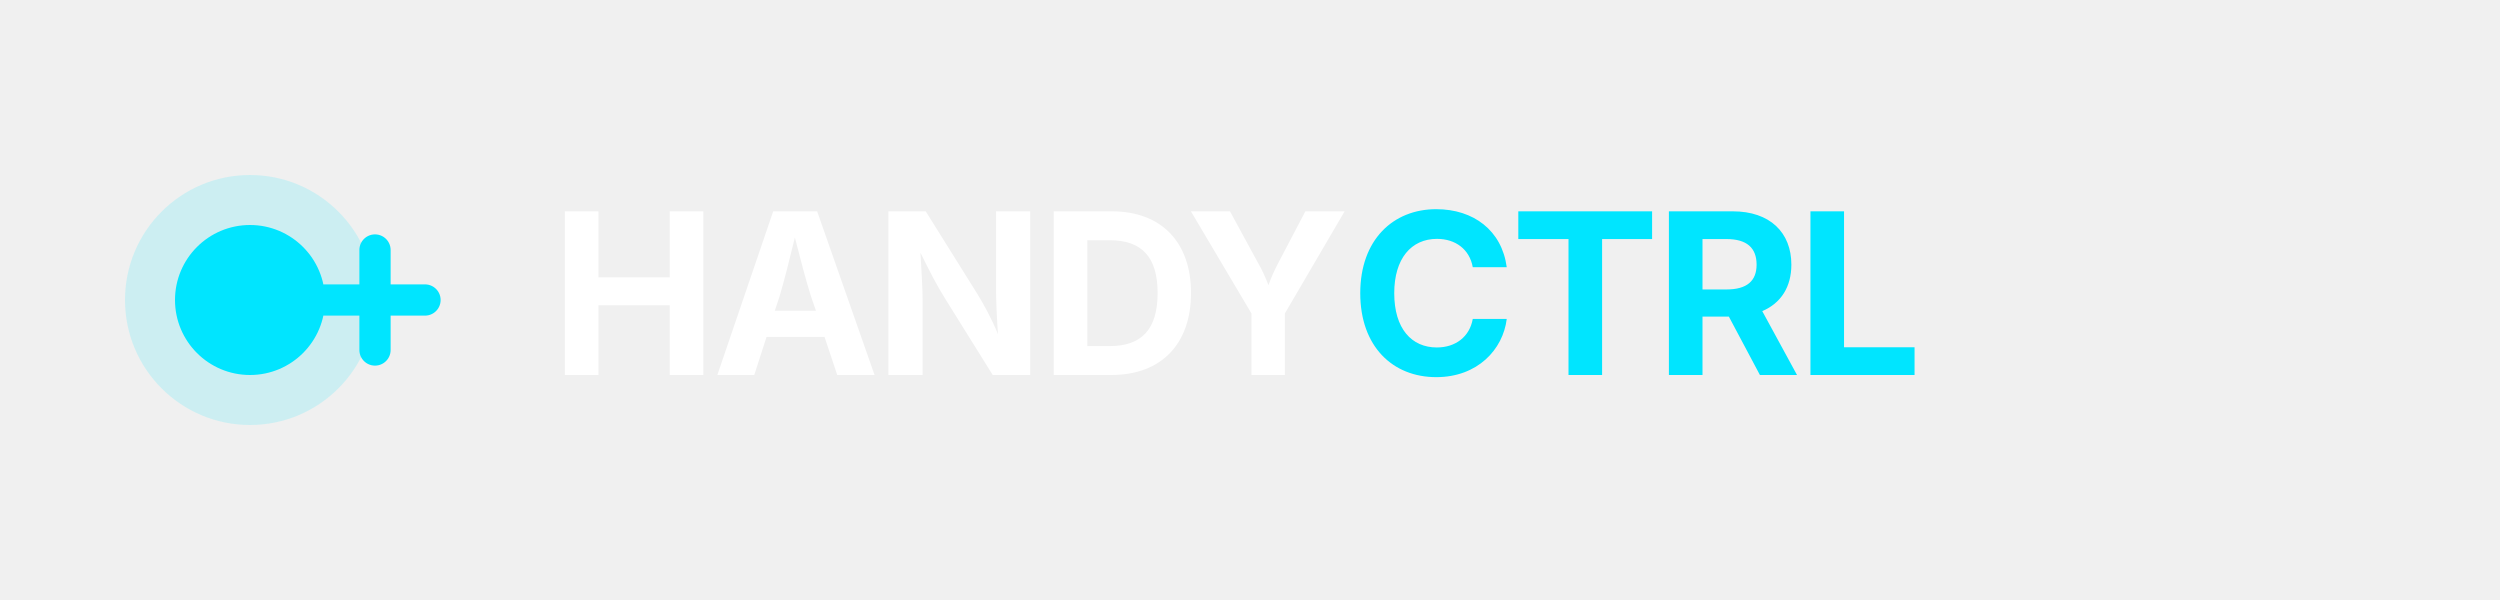
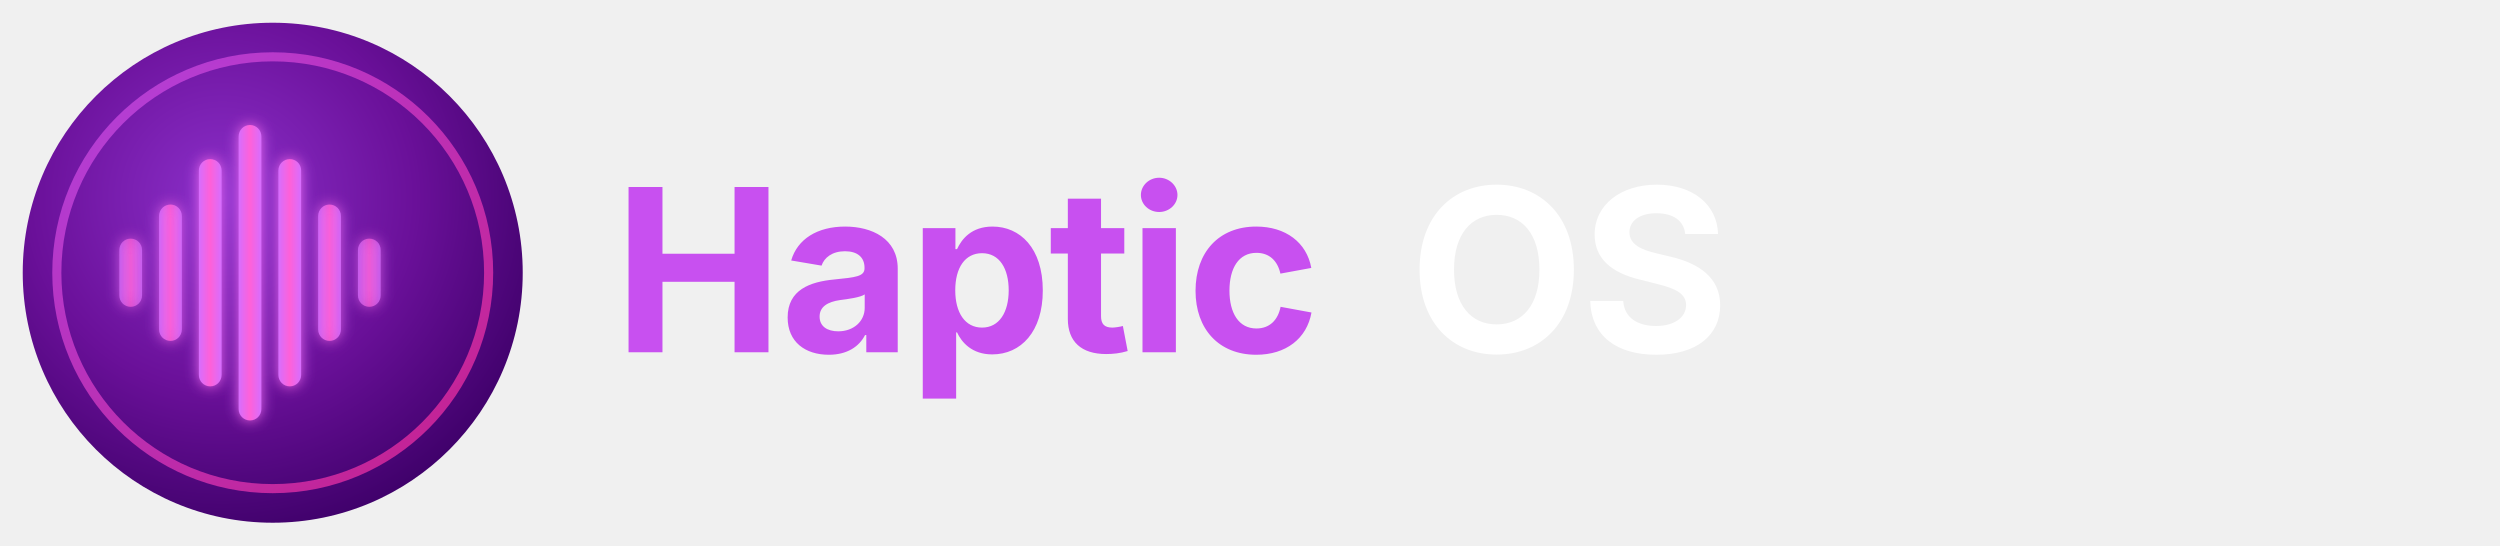
- <svg xmlns="http://www.w3.org/2000/svg" viewBox="0 0 200 48" fill="none">
-   <rect width="200" height="48" rx="8" fill="none" />
-   <circle cx="20" cy="24" r="10" fill="#00E5FF" opacity="0.15" />
-   <circle cx="20" cy="24" r="6" fill="#00E5FF" />
-   <path d="M26 24 L34 24" stroke="#00E5FF" stroke-width="2.5" stroke-linecap="round" />
-   <path d="M30 20 L30 28" stroke="#00E5FF" stroke-width="2.5" stroke-linecap="round" />
-   <text x="44" y="30" font-family="system-ui, -apple-system, sans-serif" font-size="18" font-weight="700" fill="#FFFFFF" letter-spacing="-0.5">HANDY<tspan fill="#00E5FF">CTRL</tspan>
-   </text>
+ <svg xmlns="http://www.w3.org/2000/svg" viewBox="0 0 220 48" fill="none">
+   <defs>
+     <radialGradient id="bgGrad" cx="40%" cy="35%" r="70%">
+       <stop offset="0%" stop-color="#8B2FC9" />
+       <stop offset="55%" stop-color="#6A1099" />
+       <stop offset="100%" stop-color="#3D0068" />
+     </radialGradient>
+     <linearGradient id="ringGrad" x1="0%" y1="0%" x2="100%" y2="100%">
+       <stop offset="0%" stop-color="#C850F0" />
+       <stop offset="100%" stop-color="#FF2D9A" />
+     </linearGradient>
+     <linearGradient id="waveGrad" x1="0%" y1="0%" x2="100%" y2="0%">
+       <stop offset="0%" stop-color="#D66EFF" />
+       <stop offset="50%" stop-color="#FF61D8" />
+       <stop offset="100%" stop-color="#D66EFF" />
+     </linearGradient>
+     <filter id="glow">
+       <feGaussianBlur stdDeviation="0.6" result="coloredBlur" />
+       <feMerge>
+         <feMergeNode in="coloredBlur" />
+         <feMergeNode in="SourceGraphic" />
+       </feMerge>
+     </filter>
+   </defs>
+   <circle cx="24" cy="24" r="22" fill="url(#bgGrad)" />
+   <circle cx="24" cy="24" r="19" stroke="url(#ringGrad)" stroke-width="0.8" fill="none" opacity="0.7" />
+   <g filter="url(#glow)">
+     <rect x="10.5" y="21" width="2" height="6" rx="1" fill="url(#waveGrad)" opacity="0.7" />
+     <rect x="14" y="18" width="2" height="12" rx="1" fill="url(#waveGrad)" opacity="0.85" />
+     <rect x="17.5" y="14" width="2" height="20" rx="1" fill="url(#waveGrad)" />
+     <rect x="21" y="11" width="2" height="26" rx="1" fill="url(#waveGrad)" />
+     <rect x="24.5" y="14" width="2" height="20" rx="1" fill="url(#waveGrad)" />
+     <rect x="28" y="18" width="2" height="12" rx="1" fill="url(#waveGrad)" opacity="0.85" />
+     <rect x="31.5" y="21" width="2" height="6" rx="1" fill="url(#waveGrad)" opacity="0.7" />
+   </g>
+   <text x="54" y="31" font-family="system-ui, -apple-system, sans-serif" font-size="20" font-weight="700" letter-spacing="-0.3" fill="#C850F0">Haptic</text>
+   <text x="124" y="31" font-family="system-ui, -apple-system, sans-serif" font-size="20" font-weight="700" letter-spacing="-0.3" fill="#FFFFFF">OS</text>
</svg>
